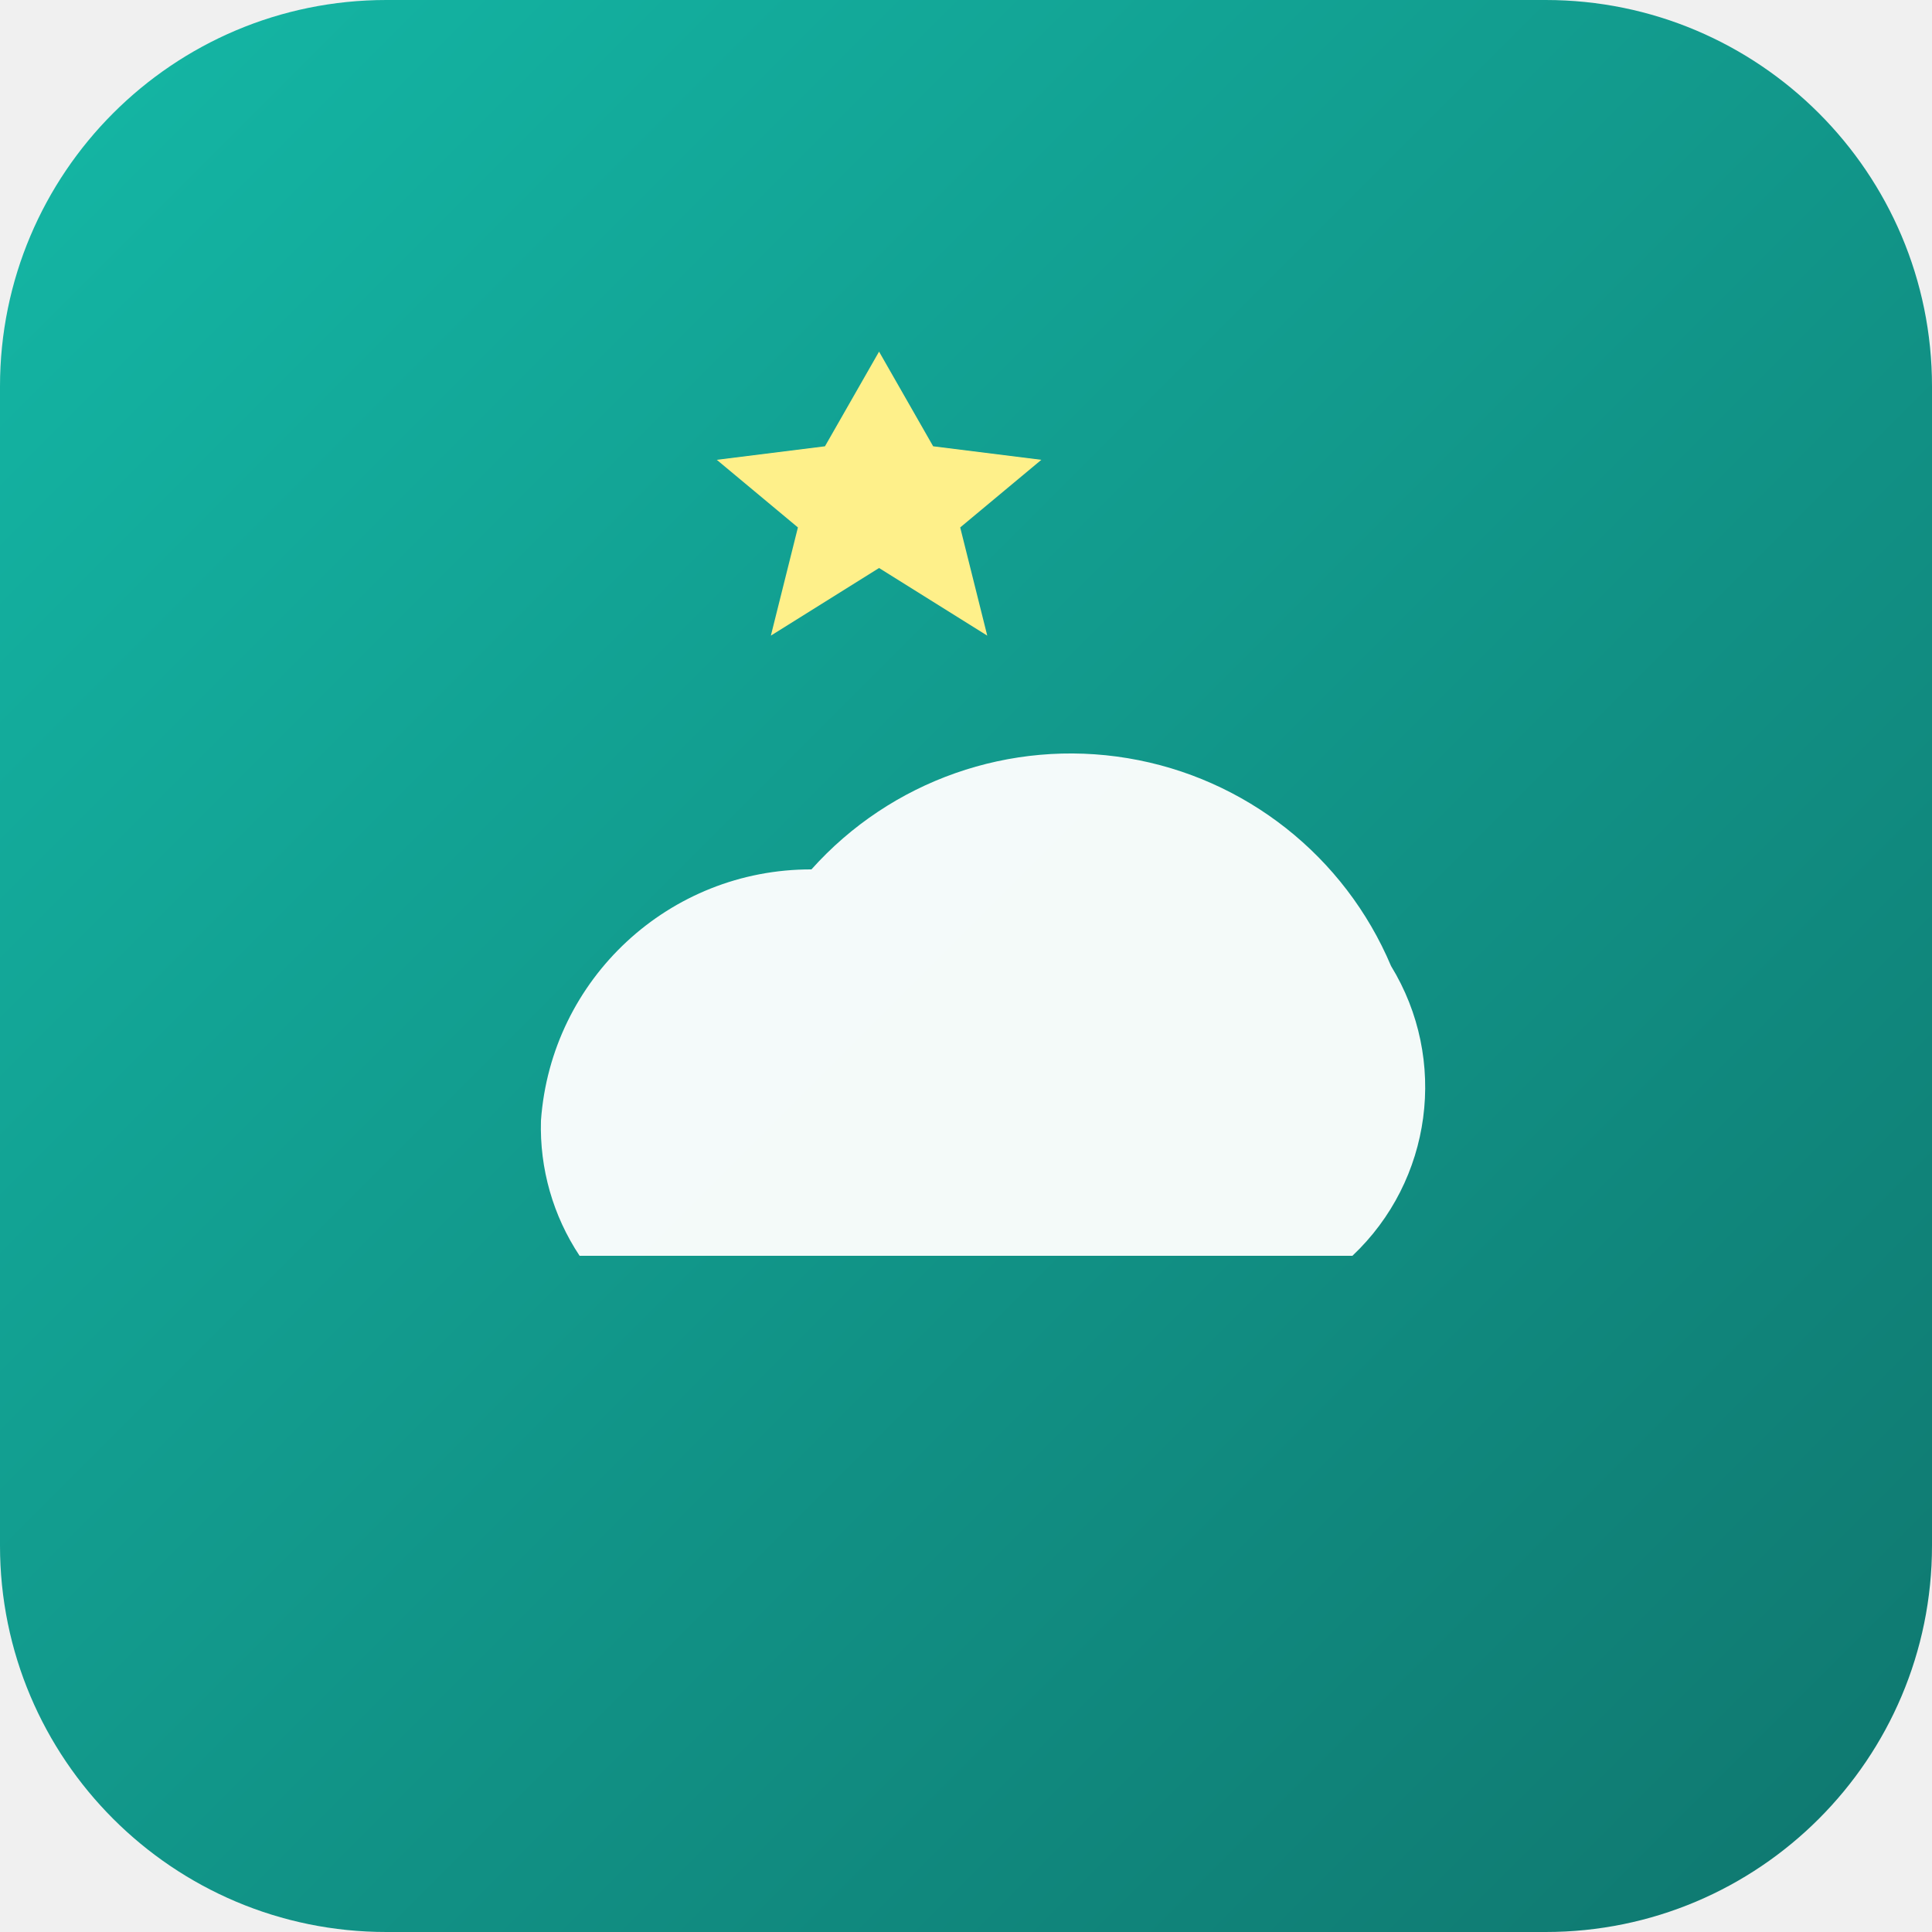
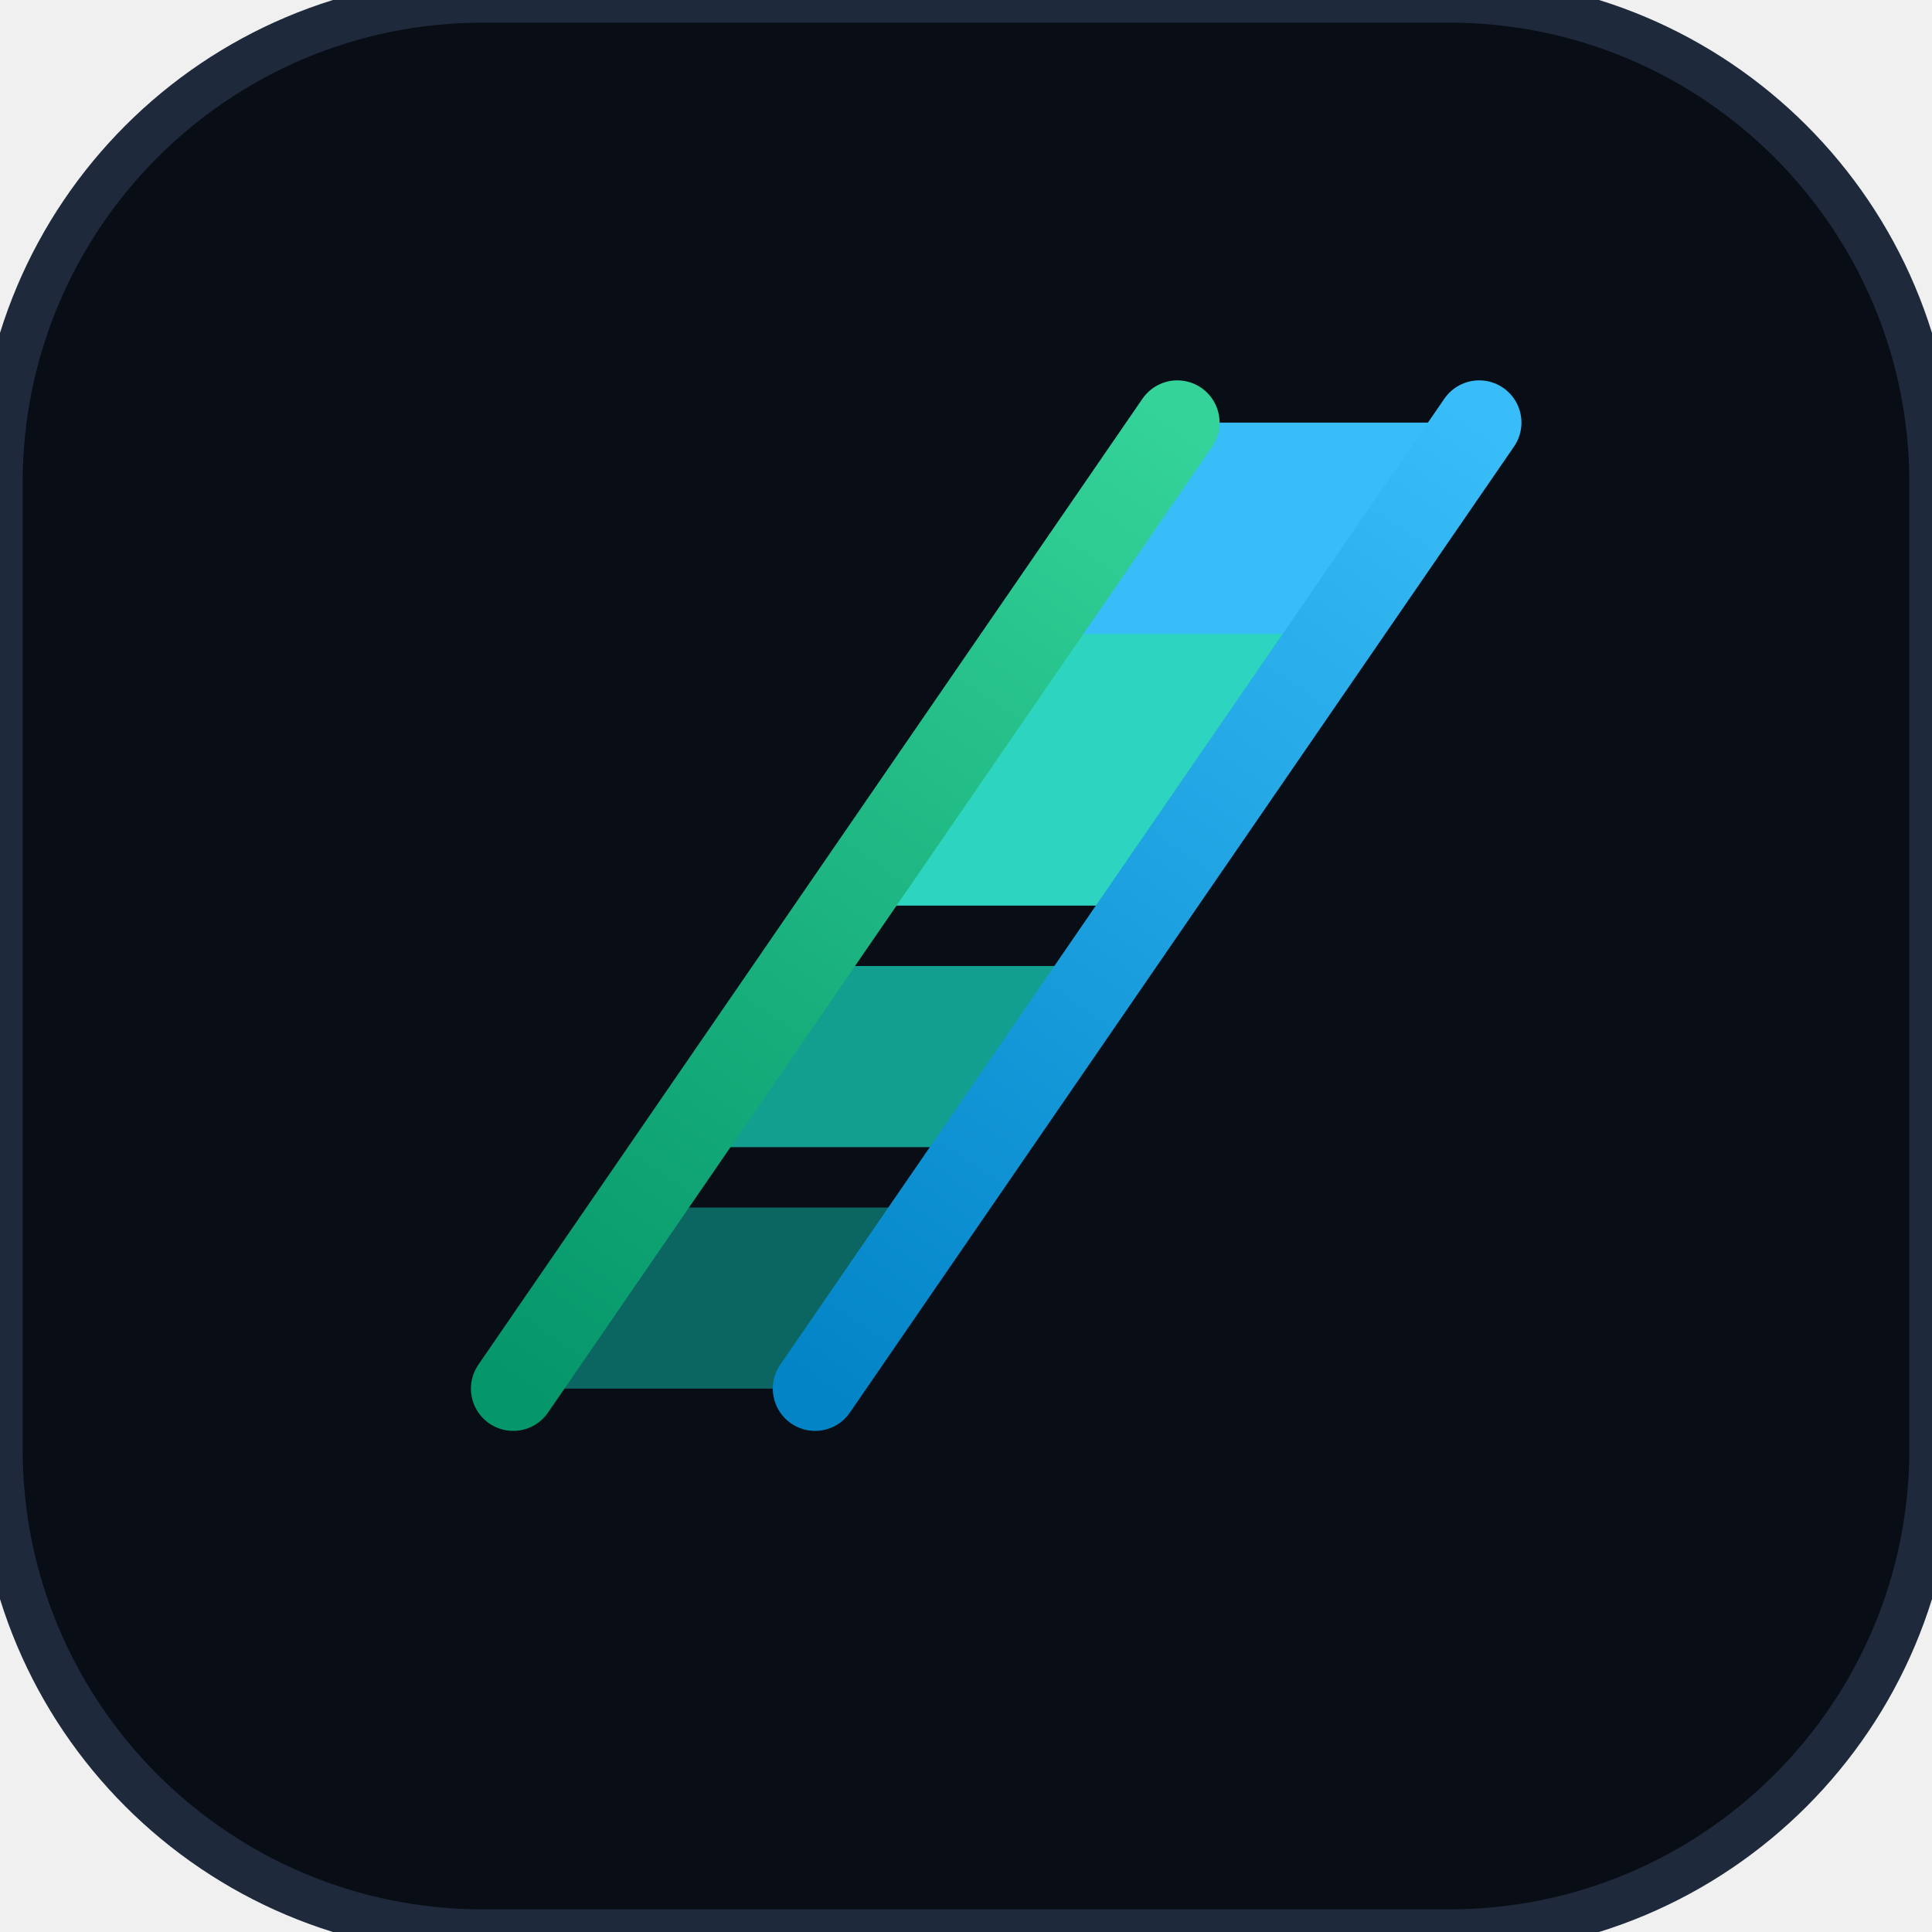
- <svg xmlns="http://www.w3.org/2000/svg" viewBox="0 0 100 100">
+ <svg xmlns="http://www.w3.org/2000/svg" viewBox="0 0 64 64" fill="none">
  <defs>
-     <linearGradient id="cloud-grad" x1="0%" y1="0%" x2="100%" y2="100%">
-       <stop offset="0%" stop-color="#14b8a6" />
-       <stop offset="100%" stop-color="#0f766e" />
+     <linearGradient id="favicon-rail-l" x1="17" y1="46" x2="39" y2="14" gradientUnits="userSpaceOnUse">
+       <stop offset="0%" stop-color="#059669" />
+       <stop offset="100%" stop-color="#34d399" />
+     </linearGradient>
+     <linearGradient id="favicon-rail-r" x1="27" y1="46" x2="49" y2="14" gradientUnits="userSpaceOnUse">
+       <stop offset="0%" stop-color="#0284c7" />
+       <stop offset="100%" stop-color="#38bdf8" />
    </linearGradient>
  </defs>
-   <rect width="100" height="100" rx="20" fill="url(#cloud-grad)" />
-   <path d="M28 58 A14 14 0 0 1 42 45 A18 18 0 0 1 72 50 A12 12 0 0 1 70 65 L30 65 A12 12 0 0 1 28 58 Z" fill="#ffffff" opacity="0.95" />
-   <path d="M50 32 L58 46 L74 48 L62 58 L66 74 L50 64 L34 74 L38 58 L26 48 L42 46 Z" fill="#fef08a" transform="scale(0.35) translate(80, 20)" />
+   <rect width="64" height="64" rx="16" fill="#090d16" stroke="#1e293b" stroke-width="1.5" />
+   <path d="M16 46L26 46L30 40L20 40Z" fill="#0d9488" opacity="0.65" />
+   <path d="M22 38L32 38L36 32L26 32Z" fill="#14b8a6" opacity="0.85" />
+   <path d="M28 30L38 30L44 20L34 20Z" fill="#2dd4bf" />
+   <path d="M35 21L45 21L50 14L40 14Z" fill="#38bdf8" />
+   <path d="M17 46L39 14" stroke="url(#favicon-rail-l)" stroke-width="2.8" stroke-linecap="round" />
+   <path d="M27 46L49 14" stroke="url(#favicon-rail-r)" stroke-width="2.8" stroke-linecap="round" />
</svg>
